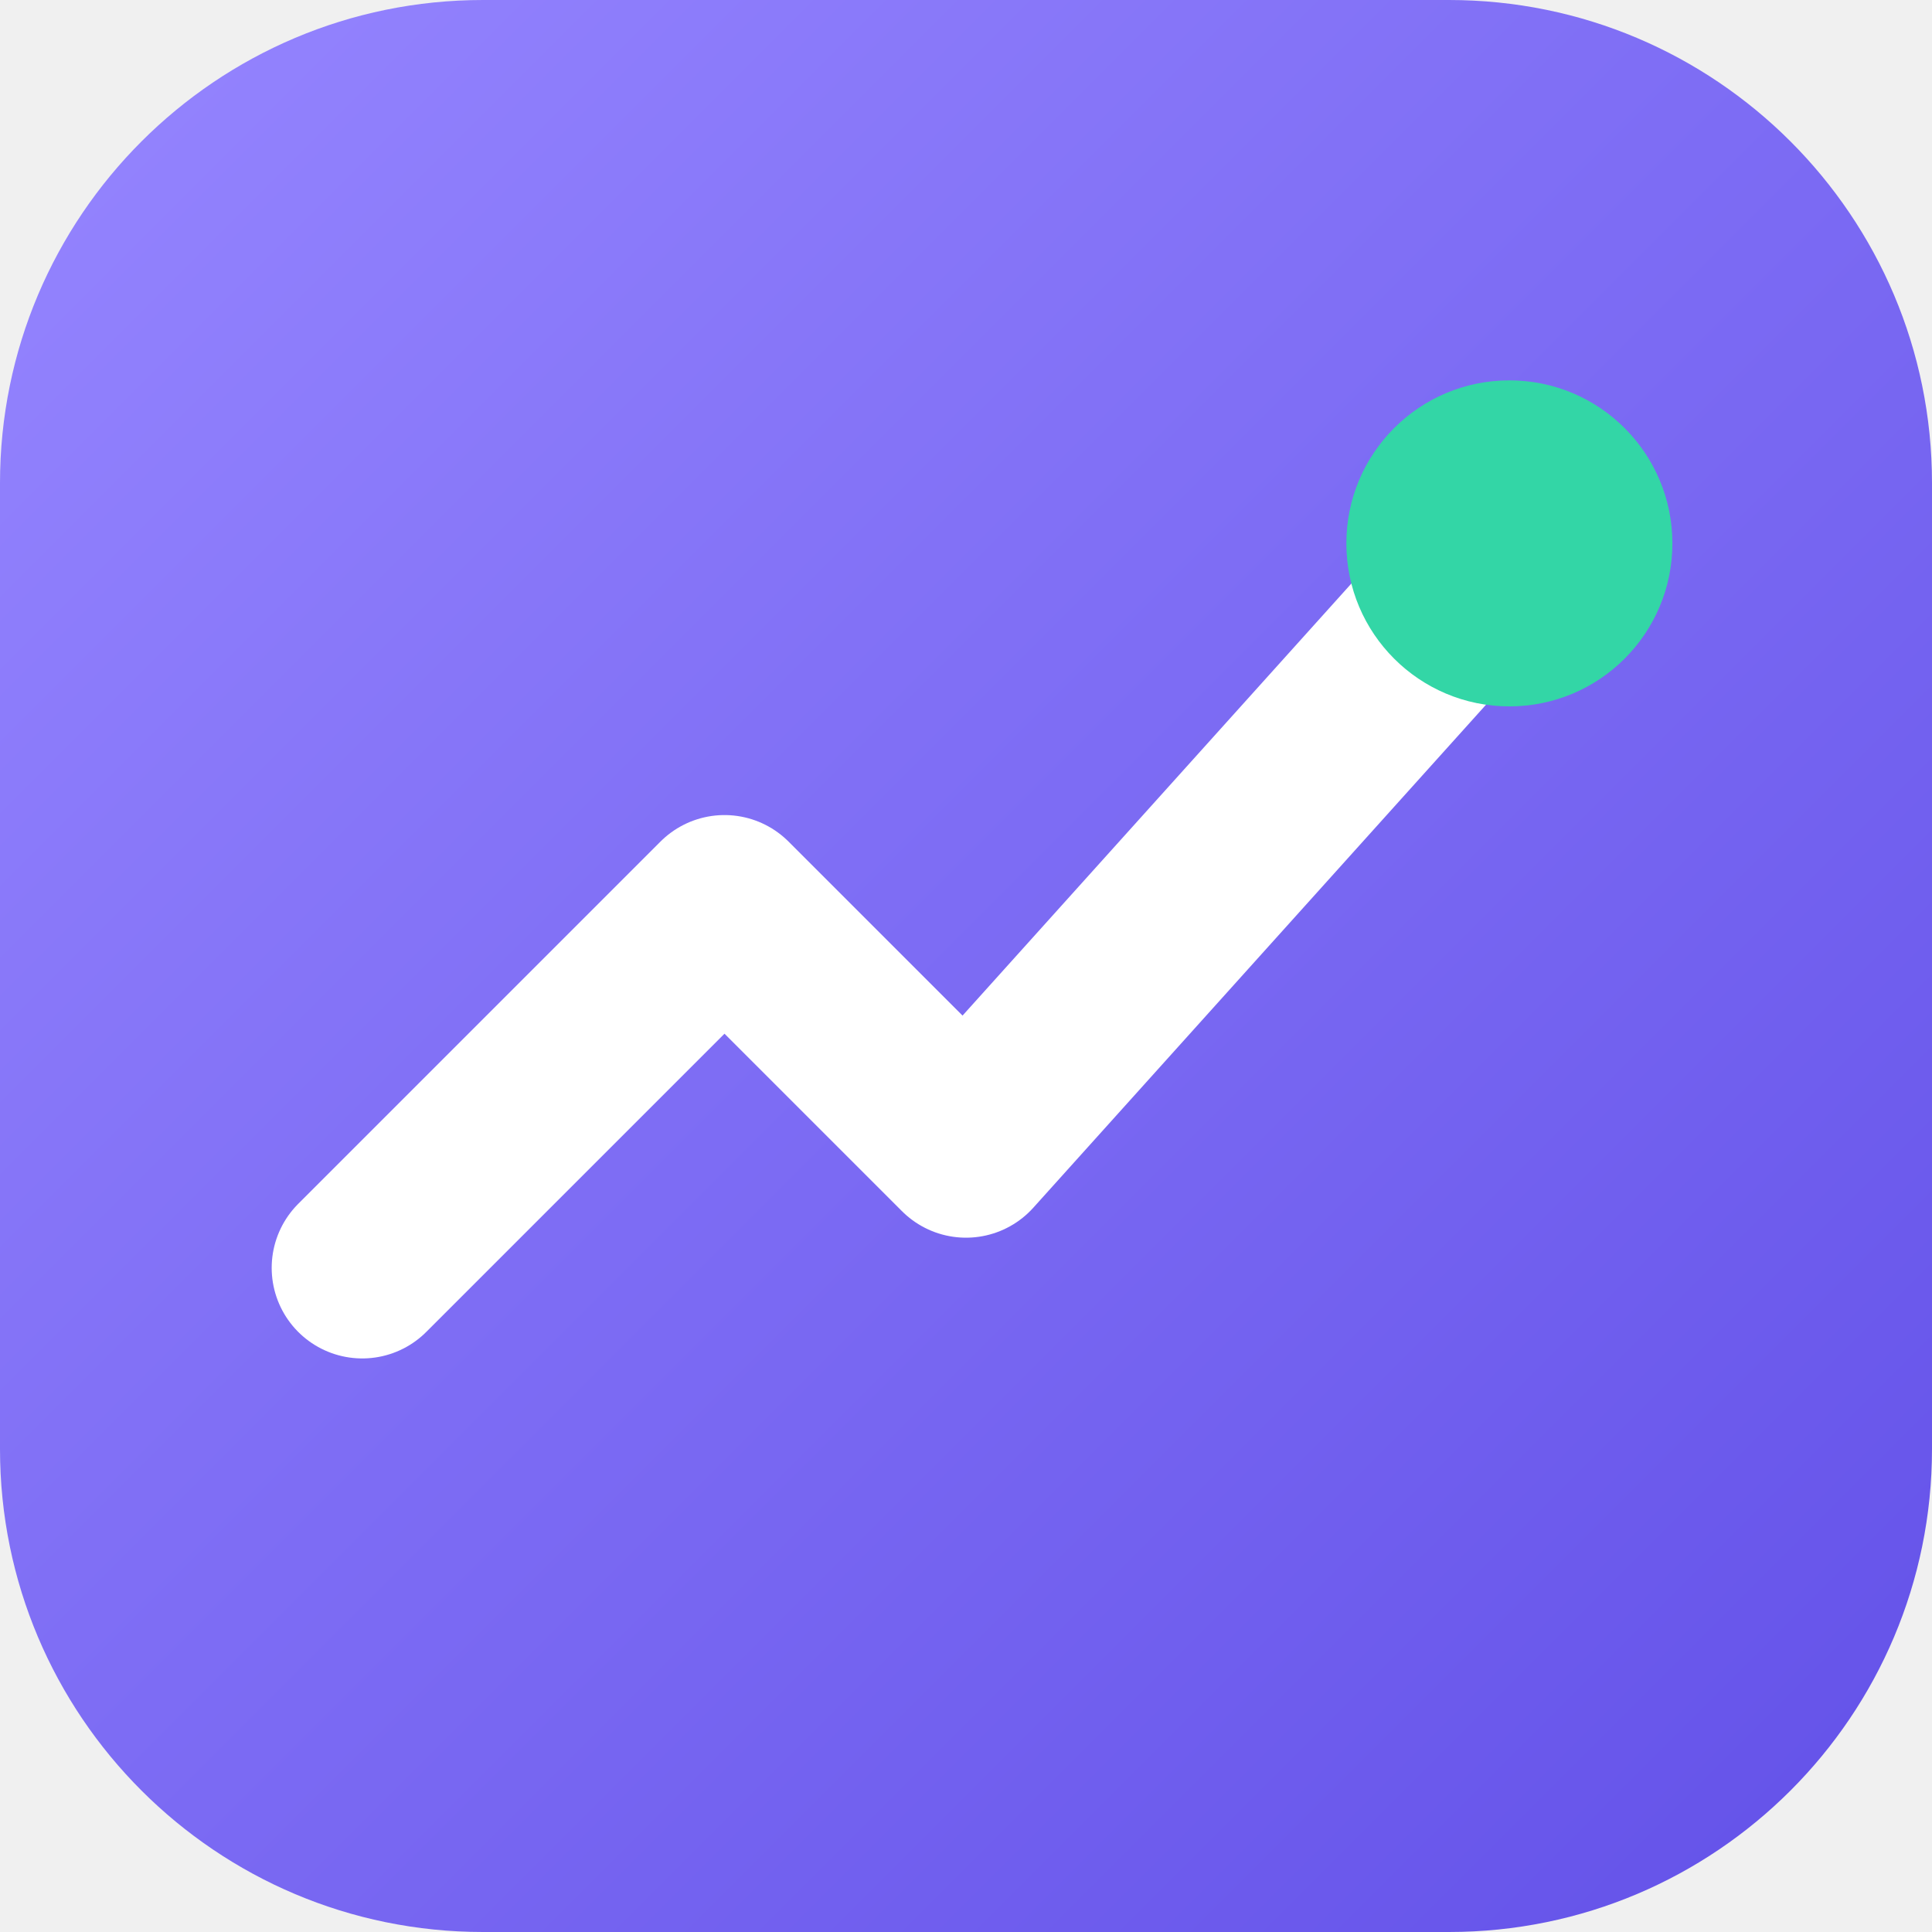
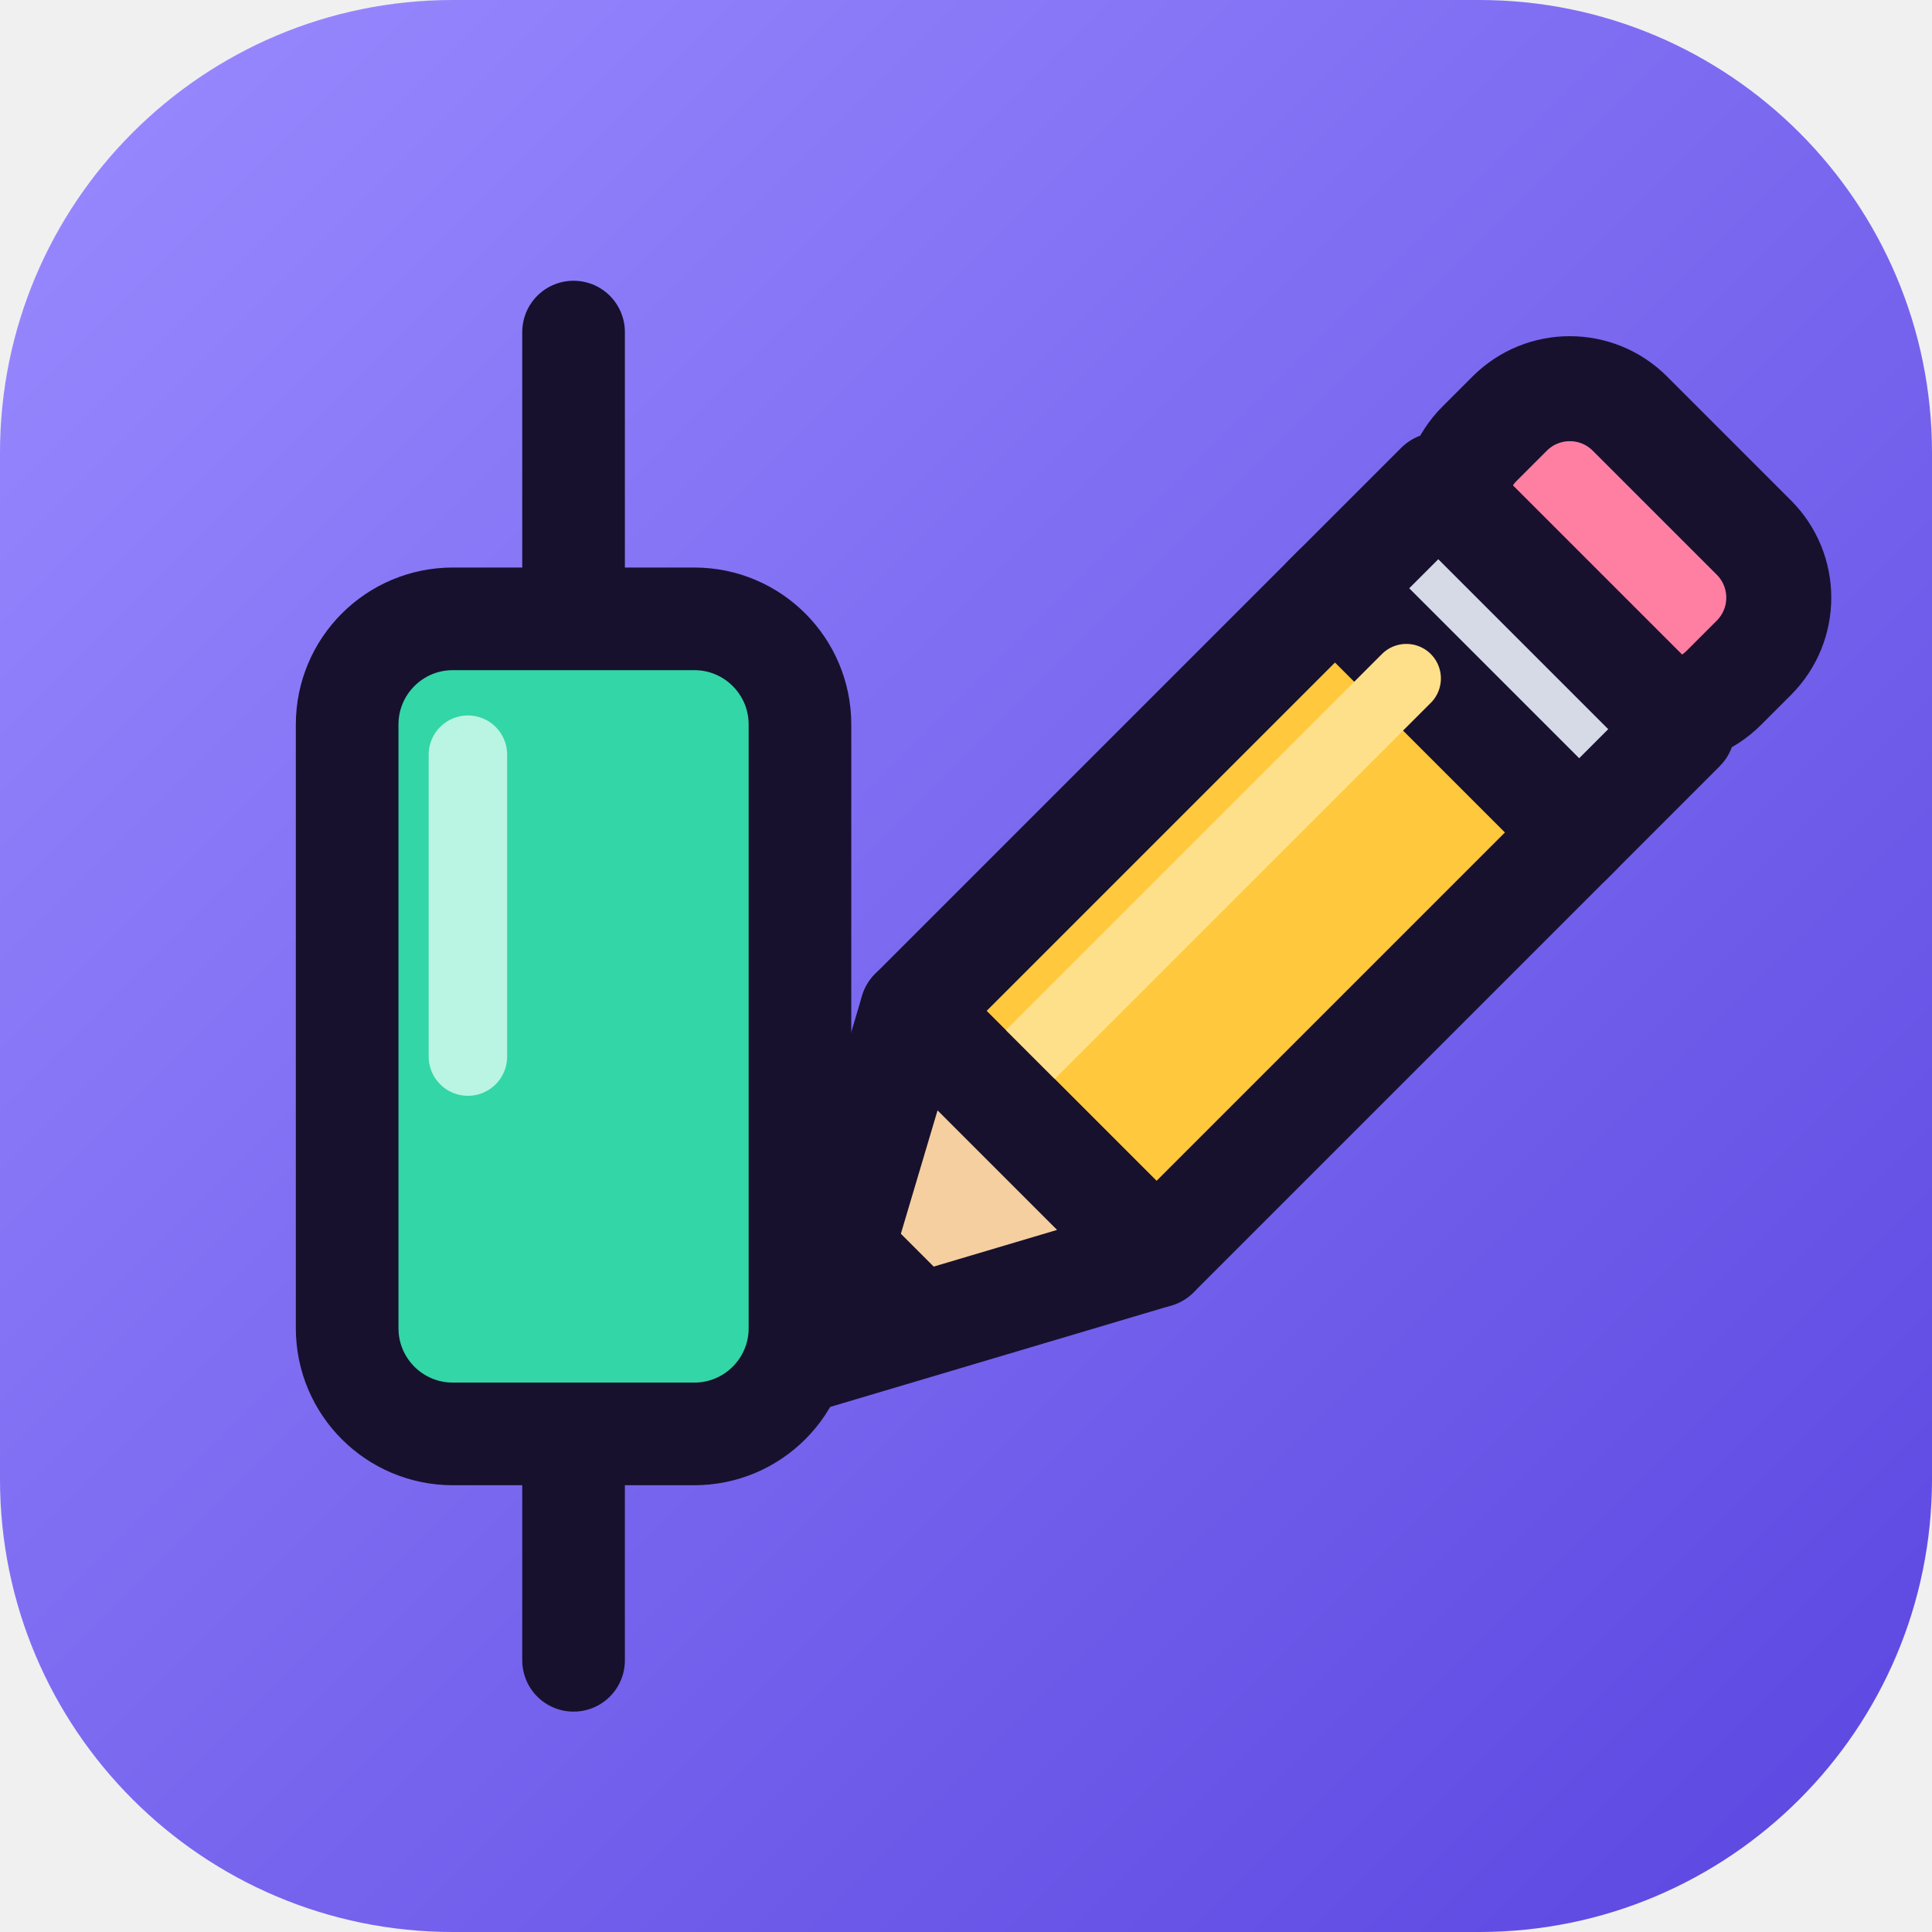
- <svg xmlns="http://www.w3.org/2000/svg" viewBox="0 0 32 32">
+ <svg xmlns="http://www.w3.org/2000/svg" width="64" height="64" viewBox="0 0 64 64">
  <defs>
    <linearGradient id="g" x1="0" y1="0" x2="1" y2="1">
-       <stop offset="0" stop-color="#9686FF" />
-       <stop offset="1" stop-color="#6250E8" />
+       <stop offset="0" stop-color="#9A8BFF" />
+       <stop offset="1" stop-color="#5A45E0" />
    </linearGradient>
  </defs>
-   <rect width="32" height="32" rx="8" fill="url(#g)" />
-   <path d="M6 21l6-6 4 4 9-10" fill="none" stroke="#fff" stroke-width="3" stroke-linecap="round" stroke-linejoin="round" />
-   <circle cx="25" cy="9" r="2.7" fill="#33D6A6" />
+   <rect width="64" height="64" rx="15" fill="url(#g)" />
+   <g stroke="#17112E" stroke-width="3.4" stroke-linecap="round" stroke-linejoin="round">
+     <path d="M19 11 V21 M19 47 V55" fill="none" />
+     <rect x="11.5" y="20.5" width="15" height="27" rx="3.5" fill="#33D6A6" />
+     <path d="M15.5 25 V35" stroke="#B9F5E2" stroke-width="2.6" />
+   </g>
+   <g transform="translate(26.8 45) rotate(-45) scale(0.88)" stroke="#17112E" stroke-width="3.953" stroke-linejoin="round" stroke-linecap="round">
+     <rect x="39" y="-6.5" width="8" height="13" rx="3.2" fill="#FF7FA3" />
+     <rect x="34" y="-6.5" width="6" height="13" fill="#D5DAE6" />
+     <rect x="12" y="-6.5" width="22.5" height="13" fill="#FFC83D" />
+     <path d="M12 -2.2 H34" stroke="#FFE08A" stroke-width="2.6" />
+     <path d="M0 0 L12 -6.5 V6.5 Z" fill="#F6CFA0" />
+     <path d="M0 0 L4.6 -2.5 V2.5 Z" fill="#17112E" stroke-width="2.326" />
+   </g>
</svg>
